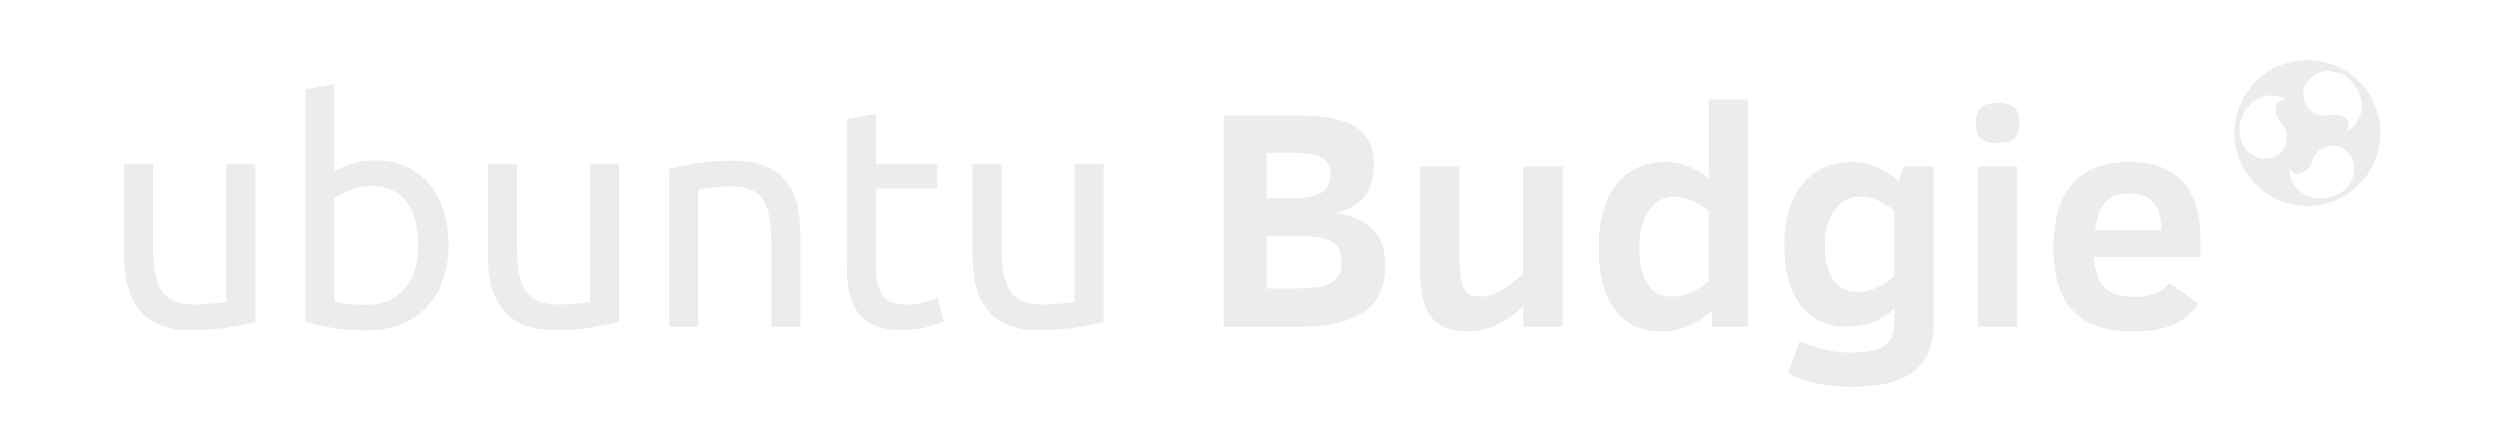
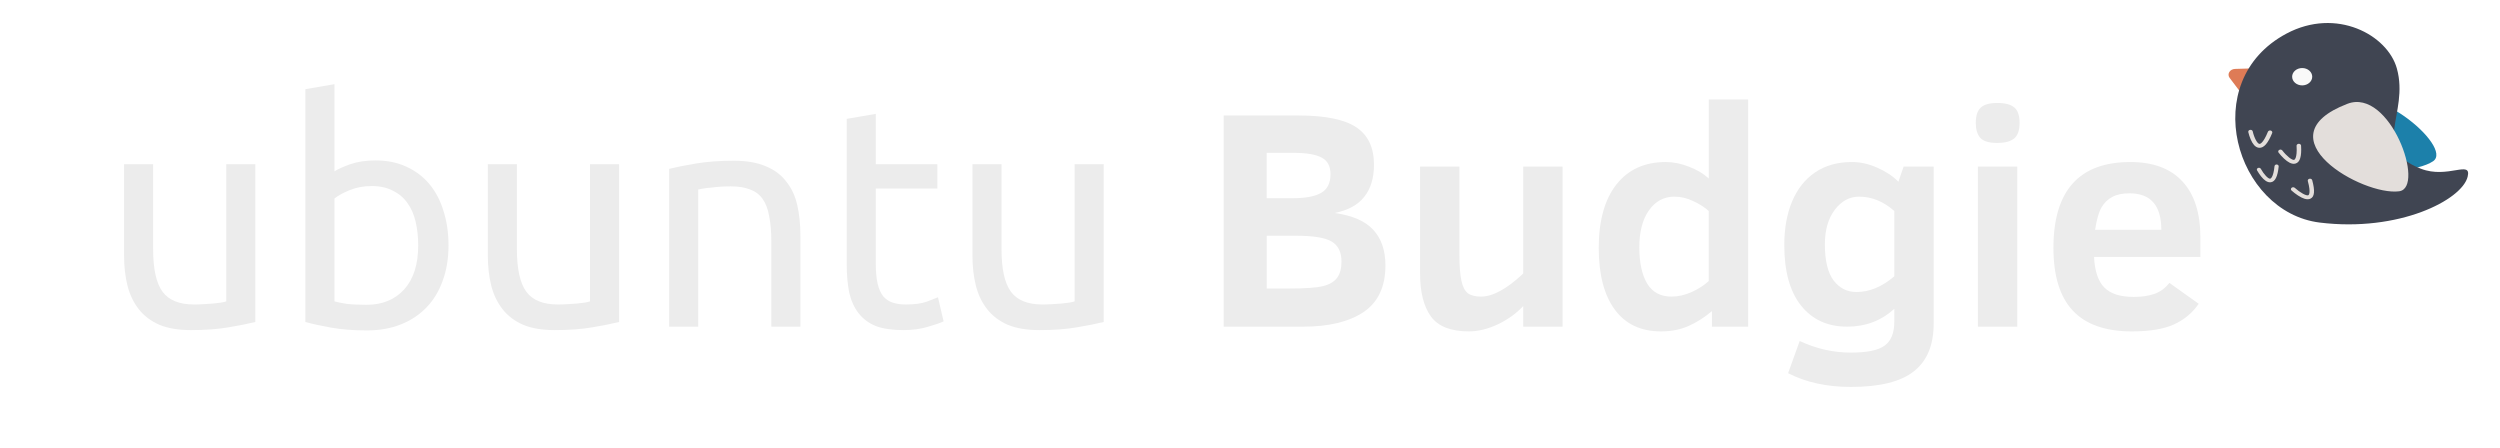
<svg xmlns="http://www.w3.org/2000/svg" height="43" width="240" version="1.1" viewBox="0 0 240 43" id="svg2">
  <defs id="defs16" />
  <g id="g4170" transform="translate(-6,0)">
    <path id="path4139" style="font-style:normal;font-variant:normal;font-weight:normal;font-stretch:normal;font-size:30px;line-height:125%;font-family:Ubuntu;-inkscape-font-specification:Ubuntu;letter-spacing:0px;word-spacing:0px;fill:#ececec;fill-opacity:1" d="m 30.51,30.91 q -0.96,0.24 -2.55,0.51 -1.56,0.27 -3.63,0.27 -1.8,0 -3.03,-0.51 -1.23,-0.54 -1.98,-1.5 -0.75,-0.96 -1.08,-2.25 -0.33,-1.32 -0.33,-2.91 l 0,-8.76 2.79,0 0,8.16 q 0,2.85 0.9,4.08 0.9,1.23 3.03,1.23 0.45,0 0.93,-0.03 0.48,-0.03 0.9,-0.06 0.42,-0.06 0.75,-0.09 0.36,-0.06 0.51,-0.12 l 0,-13.17 2.79,0 0,15.15 z" />
    <path id="path4141" style="font-style:normal;font-variant:normal;font-weight:normal;font-stretch:normal;font-size:30px;line-height:125%;font-family:Ubuntu;-inkscape-font-specification:Ubuntu;letter-spacing:0px;word-spacing:0px;fill:#ececec;fill-opacity:1" d="m 38.107,16.45 q 0.51,-0.33 1.53,-0.69 1.05,-0.36 2.4,-0.36 1.68,0 2.97,0.6 1.32,0.6 2.22,1.68 0.9,1.08 1.35,2.58 0.48,1.5 0.48,3.3 0,1.89 -0.57,3.42 -0.54,1.5 -1.56,2.55 -1.02,1.05 -2.46,1.62 -1.44,0.57 -3.24,0.57 -1.95,0 -3.45,-0.27 -1.5,-0.27 -2.46,-0.54 l 0,-22.35 2.79,-0.48 0,8.37 z m 0,12.48 q 0.42,0.12 1.17,0.24 0.78,0.09 1.92,0.09 2.25,0 3.6,-1.47 1.35,-1.5 1.35,-4.23 0,-1.2 -0.24,-2.25 -0.24,-1.05 -0.78,-1.8 -0.54,-0.78 -1.41,-1.2 -0.84,-0.45 -2.04,-0.45 -1.14,0 -2.1,0.39 -0.96,0.39 -1.47,0.81 l 0,9.87 z" />
    <path id="path4143" style="font-style:normal;font-variant:normal;font-weight:normal;font-stretch:normal;font-size:30px;line-height:125%;font-family:Ubuntu;-inkscape-font-specification:Ubuntu;letter-spacing:0px;word-spacing:0px;fill:#ececec;fill-opacity:1" d="m 65.432,30.91 q -0.96,0.24 -2.55,0.51 -1.56,0.27 -3.63,0.27 -1.8,0 -3.03,-0.51 -1.23,-0.54 -1.98,-1.5 -0.75,-0.96 -1.08,-2.25 -0.33,-1.32 -0.33,-2.91 l 0,-8.76 2.79,0 0,8.16 q 0,2.85 0.9,4.08 0.9,1.23 3.03,1.23 0.45,0 0.93,-0.03 0.48,-0.03 0.9,-0.06 0.42,-0.06 0.75,-0.09 0.36,-0.06 0.51,-0.12 l 0,-13.17 2.79,0 0,15.15 z" />
    <path id="path4145" style="font-style:normal;font-variant:normal;font-weight:normal;font-stretch:normal;font-size:30px;line-height:125%;font-family:Ubuntu;-inkscape-font-specification:Ubuntu;letter-spacing:0px;word-spacing:0px;fill:#ececec;fill-opacity:1" d="m 70.238,16.21 q 0.96,-0.24 2.55,-0.51 1.59,-0.27 3.66,-0.27 1.86,0 3.09,0.54 1.23,0.51 1.95,1.47 0.75,0.93 1.05,2.25 0.3,1.32 0.3,2.91 l 0,8.76 -2.79,0 0,-8.16 q 0,-1.44 -0.21,-2.46 -0.18,-1.02 -0.63,-1.65 -0.45,-0.63 -1.2,-0.9 -0.75,-0.3 -1.86,-0.3 -0.45,0 -0.93,0.03 -0.48,0.03 -0.93,0.09 -0.42,0.03 -0.78,0.09 -0.33,0.06 -0.48,0.09 l 0,13.17 -2.79,0 0,-15.15 z" />
    <path id="path4147" style="font-style:normal;font-variant:normal;font-weight:normal;font-stretch:normal;font-size:30px;line-height:125%;font-family:Ubuntu;-inkscape-font-specification:Ubuntu;letter-spacing:0px;word-spacing:0px;fill:#ececec;fill-opacity:1" d="m 90.075,15.76 5.91,0 0,2.34 -5.91,0 0,7.2 q 0,1.17 0.18,1.95 0.18,0.75 0.54,1.2 0.36,0.42 0.9,0.6 0.54,0.18 1.26,0.18 1.26,0 2.01,-0.27 0.78,-0.3 1.08,-0.42 l 0.54,2.31 q -0.42,0.21 -1.47,0.51 -1.05,0.33 -2.4,0.33 -1.59,0 -2.64,-0.39 -1.02,-0.42 -1.65,-1.23 -0.63,-0.81 -0.9,-1.98 -0.24,-1.2 -0.24,-2.76 l 0,-13.92 2.79,-0.48 0,4.83 z" />
    <path id="path4149" style="font-style:normal;font-variant:normal;font-weight:normal;font-stretch:normal;font-size:30px;line-height:125%;font-family:Ubuntu;-inkscape-font-specification:Ubuntu;letter-spacing:0px;word-spacing:0px;fill:#ececec;fill-opacity:1" d="m 111.955,30.91 q -0.96,0.24 -2.55,0.51 -1.56,0.27 -3.63,0.27 -1.8,0 -3.03,-0.51 -1.23,-0.54 -1.98,-1.5 -0.75,-0.96 -1.08,-2.25 -0.33,-1.32 -0.33,-2.91 l 0,-8.76 2.79,0 0,8.16 q 0,2.85 0.9,4.08 0.9,1.23 3.03,1.23 0.45,0 0.93,-0.03 0.48,-0.03 0.9,-0.06 0.42,-0.06 0.75,-0.09 0.36,-0.06 0.51,-0.12 l 0,-13.17 2.79,0 0,15.15 z" />
    <path id="path4151" style="font-style:normal;font-variant:normal;font-weight:bold;font-stretch:normal;font-size:medium;line-height:125%;font-family:'Clear Sans';-inkscape-font-specification:'Clear Sans Bold';letter-spacing:0px;word-spacing:0px;fill:#ececec;fill-opacity:1" d="m 139.001,25.486 q 0,3.047 -2.095,4.468 -2.095,1.406 -5.815,1.406 l -7.617,0 0,-20.273 7.163,0 q 3.896,0 5.581,1.143 1.685,1.128 1.685,3.589 0,1.89 -0.923,3.062 -0.908,1.172 -2.856,1.567 2.549,0.352 3.706,1.611 1.172,1.26 1.172,3.428 z m -5.273,-8.76 q 0,-1.157 -0.85,-1.597 -0.85,-0.454 -2.637,-0.454 l -2.637,0 0,4.351 2.52,0 q 1.831,0 2.71,-0.513 0.894,-0.513 0.894,-1.787 z m 1.055,8.394 q 0,-1.362 -0.923,-1.919 -0.923,-0.571 -3.457,-0.571 l -2.798,0 0,5.068 2.095,0 q 2.417,0 3.325,-0.234 0.923,-0.234 1.333,-0.791 0.425,-0.557 0.425,-1.553 z" />
    <path id="path4153" style="font-style:normal;font-variant:normal;font-weight:bold;font-stretch:normal;font-size:medium;line-height:125%;font-family:'Clear Sans';-inkscape-font-specification:'Clear Sans Bold';letter-spacing:0px;word-spacing:0px;fill:#ececec;fill-opacity:1" d="m 152.228,31.36 0,-1.978 q -0.996,1.069 -2.446,1.758 -1.436,0.674 -2.769,0.674 -2.607,0 -3.647,-1.436 -1.04,-1.45 -1.04,-4.116 l 0,-10.269 3.779,0 0,8.467 q 0,1.626 0.19,2.49 0.19,0.864 0.615,1.201 0.439,0.322 1.274,0.322 1.685,0 4.043,-2.212 l 0,-10.269 3.779,0 0,15.366 -3.779,0 z" />
    <path id="path4155" style="font-style:normal;font-variant:normal;font-weight:bold;font-stretch:normal;font-size:medium;line-height:125%;font-family:'Clear Sans';-inkscape-font-specification:'Clear Sans Bold';letter-spacing:0px;word-spacing:0px;fill:#ececec;fill-opacity:1" d="m 170.348,31.36 0,-1.494 q -1.055,0.894 -2.227,1.421 -1.172,0.527 -2.666,0.527 -2.9,0 -4.438,-2.095 -1.538,-2.095 -1.538,-5.918 0,-3.911 1.685,-6.079 1.699,-2.168 4.761,-2.168 1.084,0 2.227,0.454 1.143,0.439 1.89,1.128 l 0,-7.588 3.779,0 0,21.812 -3.472,0 z m -0.308,-11.104 q -0.601,-0.542 -1.494,-0.952 -0.879,-0.425 -1.802,-0.425 -1.523,0 -2.446,1.318 -0.923,1.304 -0.923,3.545 0,2.212 0.747,3.472 0.762,1.26 2.344,1.26 0.938,0 1.904,-0.425 0.981,-0.439 1.67,-1.069 l 0,-6.724 z" />
    <path id="path4157" style="font-style:normal;font-variant:normal;font-weight:bold;font-stretch:normal;font-size:medium;line-height:125%;font-family:'Clear Sans';-inkscape-font-specification:'Clear Sans Bold';letter-spacing:0px;word-spacing:0px;fill:#ececec;fill-opacity:1" d="m 191.632,31.067 q 0,3.076 -1.89,4.57 -1.89,1.509 -6.064,1.509 -3.442,0 -6.021,-1.318 l 1.113,-3.091 q 2.388,1.113 4.907,1.113 2.344,0 3.252,-0.674 0.923,-0.674 0.923,-2.271 l 0,-1.26 q -1.875,1.714 -4.526,1.714 -2.812,0 -4.424,-2.021 -1.611,-2.021 -1.611,-5.815 0,-2.373 0.747,-4.175 0.762,-1.816 2.212,-2.798 1.465,-0.996 3.53,-0.996 1.216,0 2.432,0.542 1.216,0.527 2.036,1.348 l 0.498,-1.45 2.886,0 0,15.073 z m -3.779,-10.811 q -1.553,-1.377 -3.384,-1.377 -1.377,0 -2.329,1.26 -0.952,1.26 -0.952,3.325 0,2.344 0.835,3.457 0.85,1.113 2.197,1.113 1.875,0 3.633,-1.509 l 0,-6.27 z" />
    <path id="path4159" style="font-style:normal;font-variant:normal;font-weight:bold;font-stretch:normal;font-size:medium;line-height:125%;font-family:'Clear Sans';-inkscape-font-specification:'Clear Sans Bold';letter-spacing:0px;word-spacing:0px;fill:#ececec;fill-opacity:1" d="m 199.879,11.804 q 0,1.069 -0.527,1.494 -0.527,0.425 -1.611,0.425 -1.201,0 -1.641,-0.498 -0.425,-0.498 -0.425,-1.421 0,-1.025 0.469,-1.465 0.469,-0.454 1.597,-0.454 1.143,0 1.641,0.439 0.498,0.425 0.498,1.479 z m -3.999,19.556 0,-15.366 3.779,0 0,15.366 -3.779,0 z" />
    <path id="path4161" style="font-style:normal;font-variant:normal;font-weight:bold;font-stretch:normal;font-size:medium;line-height:125%;font-family:'Clear Sans';-inkscape-font-specification:'Clear Sans Bold';letter-spacing:0px;word-spacing:0px;fill:#ececec;fill-opacity:1" d="m 207.028,24.666 q 0.103,2.051 0.996,2.944 0.894,0.894 2.812,0.894 1.113,0 1.948,-0.278 0.85,-0.278 1.479,-1.069 l 2.812,2.007 q -0.923,1.333 -2.402,1.992 -1.465,0.659 -4.014,0.659 -3.794,0 -5.669,-1.992 -1.86,-1.992 -1.86,-6.021 0,-8.247 7.383,-8.247 3.281,0 4.995,1.86 1.729,1.846 1.729,5.391 l 0,1.86 -10.21,0 z m 6.46,-2.607 q 0,-3.501 -3.062,-3.501 -1.011,0 -1.655,0.352 -0.645,0.337 -1.04,1.025 -0.381,0.674 -0.601,2.124 l 6.357,0 z" />
-     <path style="fill:#ececec;fill-opacity:1" id="path12" d="m 227.516,5.767 a 7.002,7.002 0 0 0 -7.002,7.002 7.002,7.002 0 0 0 7.002,7.002 7.002,7.002 0 0 0 7.002,-7.002 7.002,7.002 0 0 0 -7.002,-7.002 z m 1.969,1.05 c 0.193,0 0.368,0.035 0.569,0.06 0.84,0.14 1.698,0.761 2.223,1.663 0.7,1.208 0.543,2.669 -0.263,3.501 -0.394,0.403 -0.525,0.438 -0.788,0.613 0.175,-0.289 0.245,-0.403 0.236,-0.639 0.035,-0.14 -0.018,-0.263 -0.044,-0.333 -0.087,-0.263 -0.28,-0.368 -0.49,-0.49 -0.263,-0.158 -0.569,-0.201 -0.761,-0.201 -0.131,0 -0.21,0 -0.403,0.052 -0.91,0.228 -1.908,-0.131 -2.381,-0.963 -0.578,-0.998 -0.219,-2.276 0.805,-2.862 0.298,-0.175 0.656,-0.35 0.98,-0.385 0.087,0 0.175,0 0.263,-0.017 l 0.087,0 z m -5.383,2.363 c 0.175,0 0.35,0.018 0.525,0.06 0.56,0.14 0.639,0.227 0.919,0.368 -0.333,-0.036 -0.455,-0.036 -0.656,0.087 -0.123,0.088 -0.21,0.175 -0.263,0.228 -0.175,0.219 -0.175,0.438 -0.175,0.674 0,0.298 0.114,0.586 0.201,0.744 0.087,0.122 0.114,0.175 0.263,0.35 0.648,0.656 0.831,1.689 0.35,2.538 -0.569,0.98 -1.864,1.313 -2.888,0.718 -0.298,-0.175 -0.613,-0.394 -0.814,-0.656 -0.219,-0.298 -0.306,-0.525 -0.42,-0.814 -0.298,-0.788 -0.193,-1.838 0.324,-2.748 0.569,-1.015 1.619,-1.602 2.626,-1.575 z m 5.821,4.788 c 1.138,0 2.074,0.963 2.074,2.136 0,0.35 -0.026,0.762 -0.158,1.05 -0.149,0.35 -0.298,0.525 -0.499,0.788 -0.525,0.656 -1.505,1.085 -2.538,1.085 -1.4,0 -2.591,-0.875 -2.888,-1.961 -0.175,-0.569 -0.131,-0.683 -0.149,-0.998 0.158,0.298 0.219,0.403 0.42,0.525 0.131,0.06 0.263,0.088 0.333,0.088 0.263,0.044 0.455,-0.053 0.665,-0.175 0.263,-0.149 0.455,-0.385 0.551,-0.551 0.07,-0.122 0.105,-0.175 0.175,-0.376 0.245,-0.919 1.05,-1.593 2.013,-1.593 z" />
+     <g id="g2" transform="matrix(0.02970912,0,0,0.02566662,216.7935,1.449042)">
+       <path d="m 462.333,340.935 c 90.93,-119.74 373.55,152.36 304.35,205.83 -94.76,73.21 -491.01,39.99 -304.35,-205.83 z" fill="#1c80aa" id="path1" />
+       <path d="m 202.743,230.465 -24,50.19 a 21.7,21.7 0 0 1 -37.73,2.5 l -31.57,-48.27 a 21.7,21.7 0 0 1 17.41,-33.57 l 55.61,-1.92 a 21.7,21.7 0 0 1 20.28,31.07 z" fill="#de7b56" id="path3" />
+       <path d="m 878.543,604.455 c -18.3,86.91 -221.86,208.13 -478,171.54 -272.07,-38.86 -396.53,-528.42 -107.53,-706.74 161.25,-99.49 326.71,5 356.8,130.37 41.2,171.54 -88.65,300.65 77.77,375.07 86.91,38.91 164.43,-34.33 150.96,29.76 z" fill="#fdd2be" id="path4" style="fill:#404552;fill-opacity:1" />
+       <path d="m 343.873,230.475 m -32.45,0 a 32.45,32.45 0 1 0 64.9,0 32.45,32.45 0 1 0 -64.9,0 z" fill="" id="path5" style="fill:#f9f9f9" />
+       <path d="m 490.253,331.695 c 137.48,-60.86 253.34,314 166.92,327.31 -118.35,18.25 -449.16,-202.39 -166.92,-327.31 z m -288.94,164 c -9.34,-2.6 -17.2,-12.8 -23.94,-31 a 195,195 0 0 1 -7.64,-27 7.285,7.285 0 0 1 14.3,-2.79 c 4.79,24.5 15,46.44 21.91,46.93 1.12,0.08 11.43,-0.5 27.23,-45.51 a 7.28,7.28 0 1 1 13.74,4.82 c -13.61,38.77 -27,56.31 -42,55.22 a 18.18,18.18 0 0 1 -3.6,-0.67 z m 117.5,60.36 c -9.63,1.14 -20.77,-5.32 -33.92,-19.63 a 195,195 0 0 1 -17.32,-22.11 7.282,7.282 0 0 1 12.17,-8 c 13.73,20.85 31.53,37.27 38.07,35.12 1.07,-0.35 10.38,-4.8 7.93,-52.44 a 7.285,7.285 0 1 1 14.55,-0.75 c 2.11,41 -3.59,62.33 -17.95,67 a 18.18,18.18 0 0 1 -3.53,0.81 z m -79.3,69.35 c -9,-0.19 -18.35,-7.55 -28.56,-22.35 a 180.41,180.41 0 0 1 -13,-22.49 6.74,6.74 0 0 1 12.18,-5.77 c 9.9,20.88 24.1,38.21 30.37,37.08 1,-0.18 10.13,-3.07 14,-47 a 6.741,6.741 0 1 1 13.43,1.18 c -3.34,37.87 -11.31,56.66 -25.07,59.12 a 16.82,16.82 0 0 1 -3.35,0.23 z m 127.78,62.58 c -9.26,2.85 -21.38,-1.51 -36.89,-13.22 a 195,195 0 0 1 -21,-18.64 7.282,7.282 0 0 1 10.53,-10.06 c 17.25,18.05 37.7,31 43.75,27.71 1,-0.54 9.35,-6.59 -1.61,-53 a 7.28,7.28 0 1 1 14.17,-3.35 c 9.44,40 7.65,62 -5.63,69.16 a 18.18,18.18 0 0 1 -3.32,1.4 z" fill="#22b0c3" id="path6" style="fill:#e3dedb;fill-opacity:1" />
+     </g>
  </g>
</svg>
